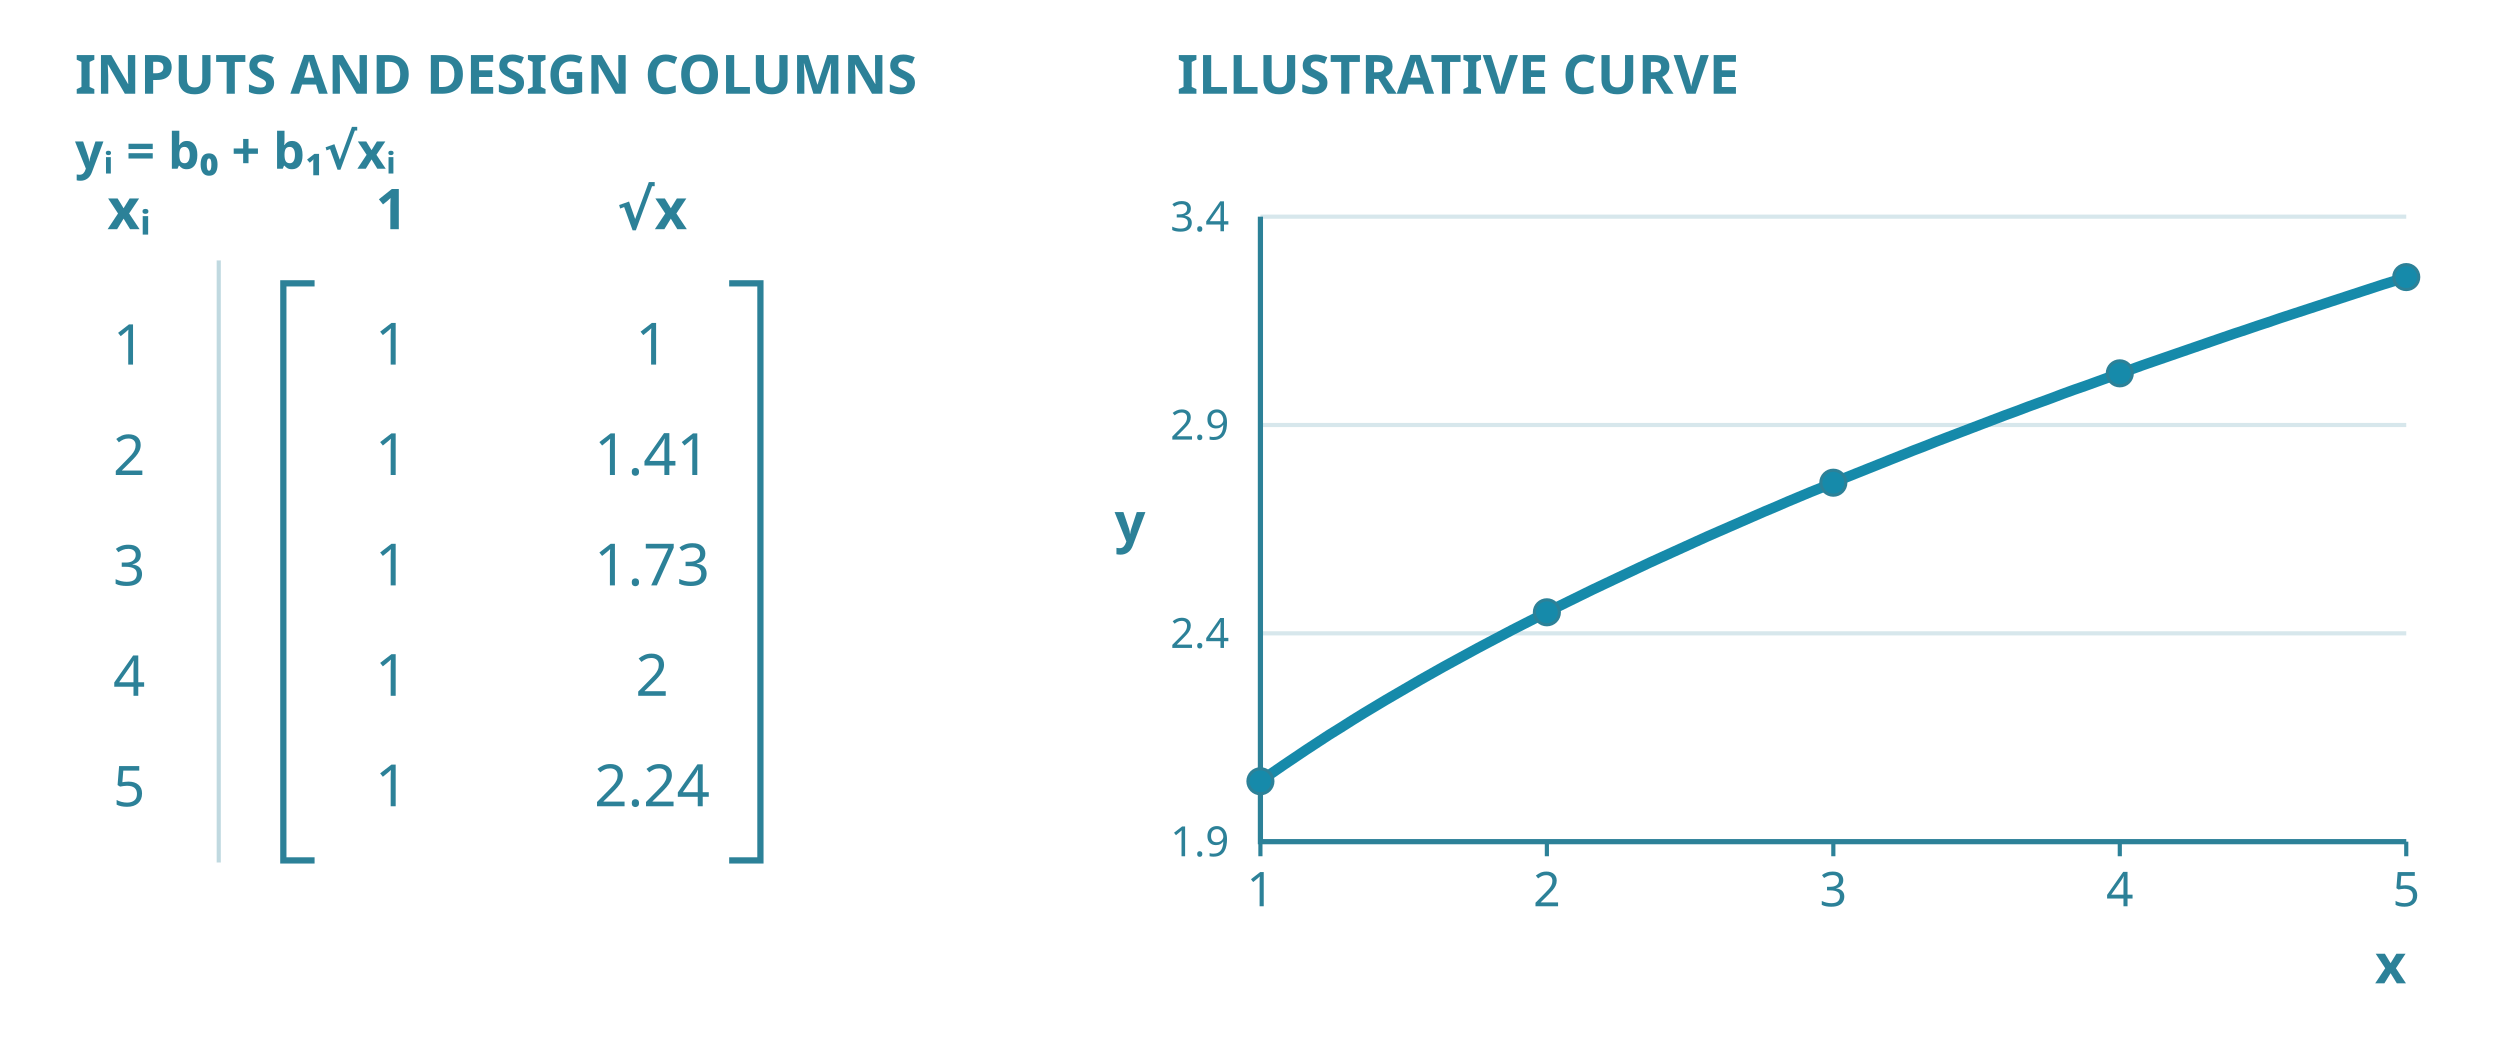
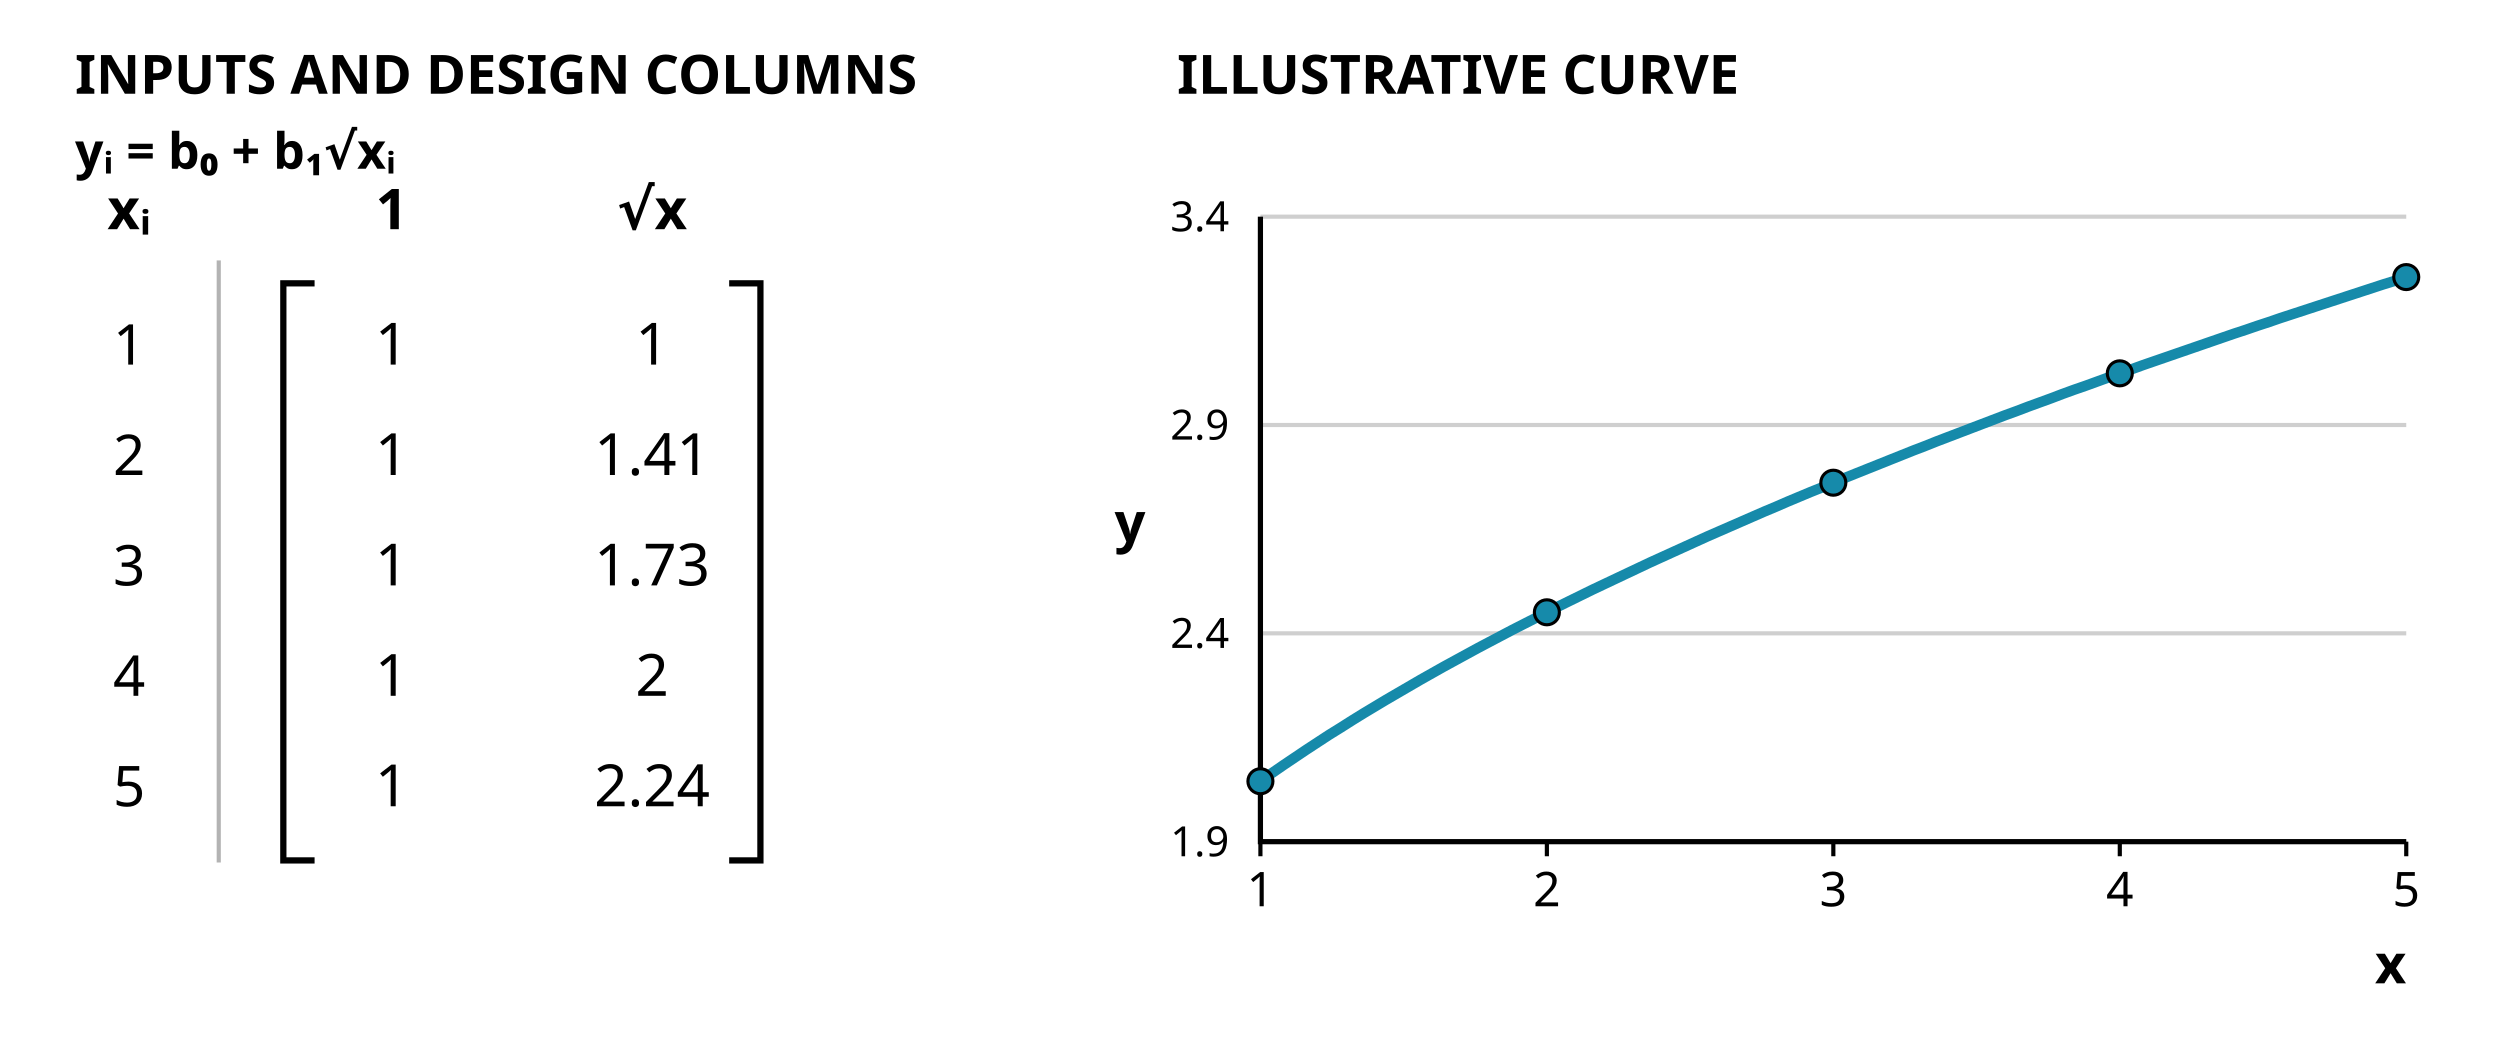
- <svg xmlns="http://www.w3.org/2000/svg" viewBox="0 0 1200 500">
-   <g fill="#2c8198" font-family="system-ui, sans-serif">
+ <svg xmlns="http://www.w3.org/2000/svg" style="color-scheme: light dark; color: light-dark(#172a3b, #e3edf7)" viewBox="0 0 1200 500">
+   <g fill="currentColor" font-family="system-ui, sans-serif">
    <text x="36.0" y="45.0" text-anchor="start" font-size="26" font-weight="700">INPUTS AND DESIGN COLUMNS</text>
    <text x="36" y="81" font-size="24" font-weight="600">yᵢ = b₀ + b₁√xᵢ</text>
    <text x="565.0" y="45.0" text-anchor="start" font-size="26" font-weight="700">ILLUSTRATIVE CURVE</text>
    <text x="62.0" y="110.0" text-anchor="middle" font-size="27" font-weight="700">xᵢ</text>
-     <path d="M 151 136 H 136 V 413 H 151 M 350 136 H 365 V 413 H 350" stroke="#2c8198" stroke-width="3" opacity="1" fill="none" />
-     <path d="M 105 125 V 414" stroke="#2c8198" stroke-width="2" opacity="0.3" fill="none" />
+     <path d="M 151 136 H 136 V 413 H 151 M 350 136 H 365 V 413 H 350" stroke="currentColor" stroke-width="3" opacity="1" fill="none" />
+     <path d="M 105 125 V 414" stroke="currentColor" stroke-width="2" opacity="0.3" fill="none" />
    <text x="188.0" y="110.0" text-anchor="middle" font-size="27" font-weight="700">1</text>
    <text x="313.0" y="110.0" text-anchor="middle" font-size="27" font-weight="700">√x</text>
    <text x="62.0" y="175.0" text-anchor="middle" font-size="27" font-weight="400">1</text>
    <text x="188.0" y="175.0" text-anchor="middle" font-size="28" font-weight="400">1</text>
    <text x="313.0" y="175.0" text-anchor="middle" font-size="28" font-weight="400">1</text>
    <text x="62.0" y="228.0" text-anchor="middle" font-size="27" font-weight="400">2</text>
    <text x="188.0" y="228.0" text-anchor="middle" font-size="28" font-weight="400">1</text>
    <text x="313.0" y="228.0" text-anchor="middle" font-size="28" font-weight="400">1.41</text>
    <text x="62.0" y="281.0" text-anchor="middle" font-size="27" font-weight="400">3</text>
    <text x="188.0" y="281.0" text-anchor="middle" font-size="28" font-weight="400">1</text>
    <text x="313.0" y="281.0" text-anchor="middle" font-size="28" font-weight="400">1.73</text>
    <text x="62.0" y="334.0" text-anchor="middle" font-size="27" font-weight="400">4</text>
    <text x="188.0" y="334.0" text-anchor="middle" font-size="28" font-weight="400">1</text>
    <text x="313.0" y="334.0" text-anchor="middle" font-size="28" font-weight="400">2</text>
    <text x="62.0" y="387.0" text-anchor="middle" font-size="27" font-weight="400">5</text>
    <text x="188.0" y="387.0" text-anchor="middle" font-size="28" font-weight="400">1</text>
    <text x="313.0" y="387.0" text-anchor="middle" font-size="28" font-weight="400">2.24</text>
-     <path d="M 605 104 V 404 H 1155" stroke="#2c8198" stroke-width="2.5" opacity="1" fill="none" />
-     <path d="M 605 404.0 H 1155" stroke="#2c8198" stroke-width="2" opacity="0.19" fill="none" />
+     <path d="M 605 104 V 404 H 1155" stroke="currentColor" stroke-width="2.5" opacity="1" fill="none" />
+     <path d="M 605 404.0 H 1155" stroke="currentColor" stroke-width="2" opacity="0.19" fill="none" />
    <text x="590.0" y="411.0" text-anchor="end" font-size="20" font-weight="400">1.9</text>
-     <path d="M 605 304.0 H 1155" stroke="#2c8198" stroke-width="2" opacity="0.19" fill="none" />
+     <path d="M 605 304.0 H 1155" stroke="currentColor" stroke-width="2" opacity="0.19" fill="none" />
    <text x="590.0" y="311.0" text-anchor="end" font-size="20" font-weight="400">2.4</text>
-     <path d="M 605 204.0 H 1155" stroke="#2c8198" stroke-width="2" opacity="0.19" fill="none" />
+     <path d="M 605 204.0 H 1155" stroke="currentColor" stroke-width="2" opacity="0.19" fill="none" />
    <text x="590.0" y="211.0" text-anchor="end" font-size="20" font-weight="400">2.9</text>
-     <path d="M 605 104.0 H 1155" stroke="#2c8198" stroke-width="2" opacity="0.19" fill="none" />
+     <path d="M 605 104.0 H 1155" stroke="currentColor" stroke-width="2" opacity="0.19" fill="none" />
    <text x="590.0" y="111.0" text-anchor="end" font-size="20" font-weight="400">3.4</text>
-     <path d="M 605.0 404 v 7" stroke="#2c8198" stroke-width="2" opacity="1" fill="none" />
+     <path d="M 605.0 404 v 7" stroke="currentColor" stroke-width="2" opacity="1" fill="none" />
    <text x="605.0" y="435.0" text-anchor="middle" font-size="23" font-weight="400">1</text>
-     <path d="M 742.5 404 v 7" stroke="#2c8198" stroke-width="2" opacity="1" fill="none" />
+     <path d="M 742.5 404 v 7" stroke="currentColor" stroke-width="2" opacity="1" fill="none" />
    <text x="742.5" y="435.0" text-anchor="middle" font-size="23" font-weight="400">2</text>
-     <path d="M 880.0 404 v 7" stroke="#2c8198" stroke-width="2" opacity="1" fill="none" />
+     <path d="M 880.0 404 v 7" stroke="currentColor" stroke-width="2" opacity="1" fill="none" />
    <text x="880.0" y="435.0" text-anchor="middle" font-size="23" font-weight="400">3</text>
-     <path d="M 1017.5 404 v 7" stroke="#2c8198" stroke-width="2" opacity="1" fill="none" />
+     <path d="M 1017.5 404 v 7" stroke="currentColor" stroke-width="2" opacity="1" fill="none" />
    <text x="1017.5" y="435.0" text-anchor="middle" font-size="23" font-weight="400">4</text>
-     <path d="M 1155.0 404 v 7" stroke="#2c8198" stroke-width="2" opacity="1" fill="none" />
+     <path d="M 1155.0 404 v 7" stroke="currentColor" stroke-width="2" opacity="1" fill="none" />
    <text x="1155.0" y="435.0" text-anchor="middle" font-size="23" font-weight="400">5</text>
    <text x="535.0" y="260.0" text-anchor="start" font-size="26" font-weight="700">y</text>
    <text x="1155.0" y="472.0" text-anchor="end" font-size="26" font-weight="700">x</text>
    <path d="M 605.0 375.0 L 610.5 371.1 L 616.0 367.3 L 621.5 363.6 L 627.0 359.9 L 632.5 356.3 L 638.0 352.7 L 643.5 349.3 L 649.0 345.8 L 654.5 342.4 L 660.0 339.1 L 665.5 335.8 L 671.0 332.6 L 676.5 329.4 L 682.0 326.2 L 687.5 323.1 L 693.0 320.0 L 698.5 317.0 L 704.0 314.0 L 709.5 311.0 L 715.0 308.1 L 720.5 305.2 L 726.0 302.3 L 731.5 299.5 L 737.0 296.7 L 742.5 293.9 L 748.0 291.1 L 753.5 288.4 L 759.0 285.7 L 764.5 283.0 L 770.0 280.4 L 775.5 277.8 L 781.0 275.2 L 786.5 272.6 L 792.0 270.0 L 797.5 267.5 L 803.0 265.0 L 808.5 262.5 L 814.0 260.0 L 819.5 257.5 L 825.0 255.1 L 830.5 252.7 L 836.0 250.3 L 841.5 247.9 L 847.0 245.5 L 852.5 243.2 L 858.0 240.8 L 863.5 238.5 L 869.0 236.2 L 874.5 234.0 L 880.0 231.7 L 885.5 229.4 L 891.0 227.2 L 896.5 225.0 L 902.0 222.8 L 907.5 220.6 L 913.0 218.4 L 918.5 216.2 L 924.0 214.1 L 929.5 211.9 L 935.0 209.8 L 940.5 207.7 L 946.0 205.6 L 951.5 203.5 L 957.0 201.4 L 962.5 199.3 L 968.0 197.3 L 973.5 195.2 L 979.0 193.2 L 984.5 191.2 L 990.0 189.1 L 995.5 187.1 L 1001.0 185.2 L 1006.5 183.2 L 1012.0 181.2 L 1017.5 179.2 L 1023.0 177.3 L 1028.5 175.3 L 1034.0 173.4 L 1039.5 171.5 L 1045.0 169.6 L 1050.5 167.7 L 1056.0 165.8 L 1061.5 163.9 L 1067.0 162.0 L 1072.5 160.1 L 1078.0 158.3 L 1083.5 156.4 L 1089.0 154.6 L 1094.5 152.7 L 1100.0 150.9 L 1105.5 149.1 L 1111.0 147.3 L 1116.5 145.5 L 1122.0 143.7 L 1127.5 141.9 L 1133.0 140.1 L 1138.5 138.3 L 1144.0 136.5 L 1149.5 134.8 L 1155.0 133.0" stroke="#168aaa" stroke-width="5" opacity="1" fill="none" />
-     <circle cx="605.0" cy="375.0" r="6" fill="#168aaa" stroke="#2c8198" stroke-width="1.5" />
-     <circle cx="742.5" cy="293.9" r="6" fill="#168aaa" stroke="#2c8198" stroke-width="1.5" />
-     <circle cx="880.0" cy="231.7" r="6" fill="#168aaa" stroke="#2c8198" stroke-width="1.5" />
-     <circle cx="1017.5" cy="179.2" r="6" fill="#168aaa" stroke="#2c8198" stroke-width="1.5" />
-     <circle cx="1155.0" cy="133.0" r="6" fill="#168aaa" stroke="#2c8198" stroke-width="1.5" />
+     <circle cx="605.0" cy="375.0" r="6" fill="#168aaa" stroke="currentColor" stroke-width="1.5" />
+     <circle cx="742.5" cy="293.9" r="6" fill="#168aaa" stroke="currentColor" stroke-width="1.5" />
+     <circle cx="880.0" cy="231.7" r="6" fill="#168aaa" stroke="currentColor" stroke-width="1.5" />
+     <circle cx="1017.5" cy="179.2" r="6" fill="#168aaa" stroke="currentColor" stroke-width="1.5" />
+     <circle cx="1155.0" cy="133.0" r="6" fill="#168aaa" stroke="currentColor" stroke-width="1.5" />
  </g>
</svg>
